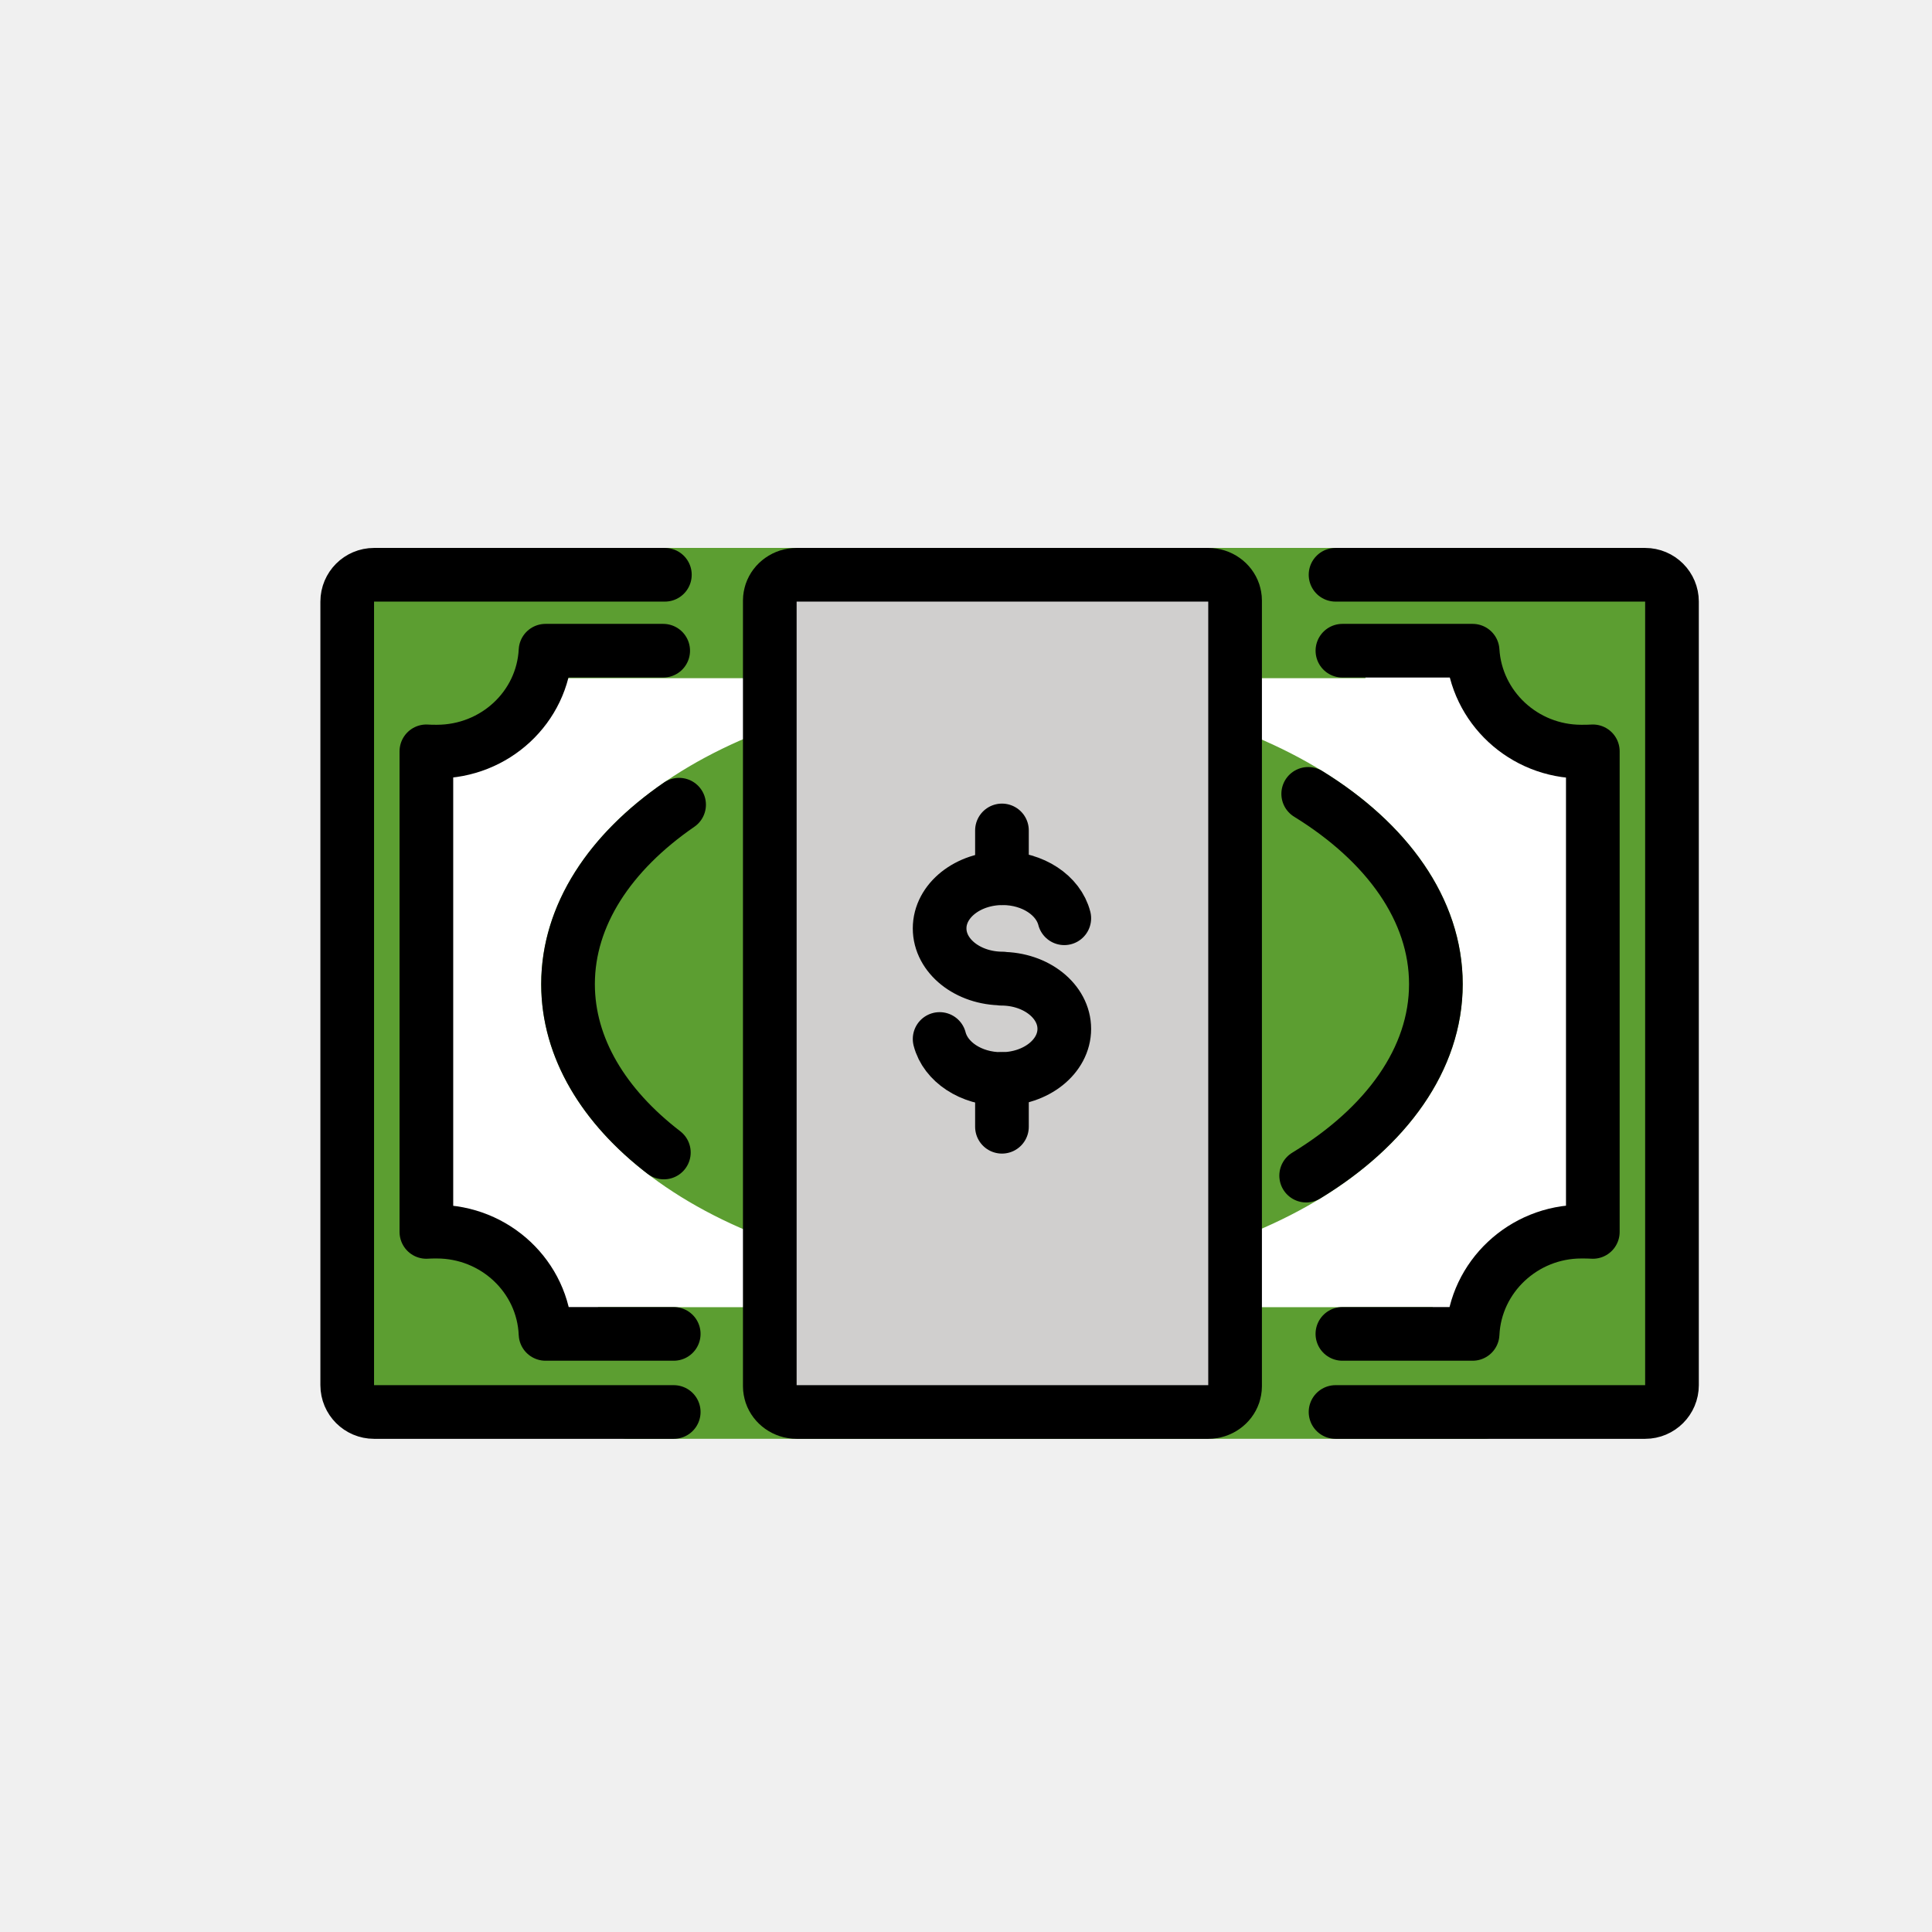
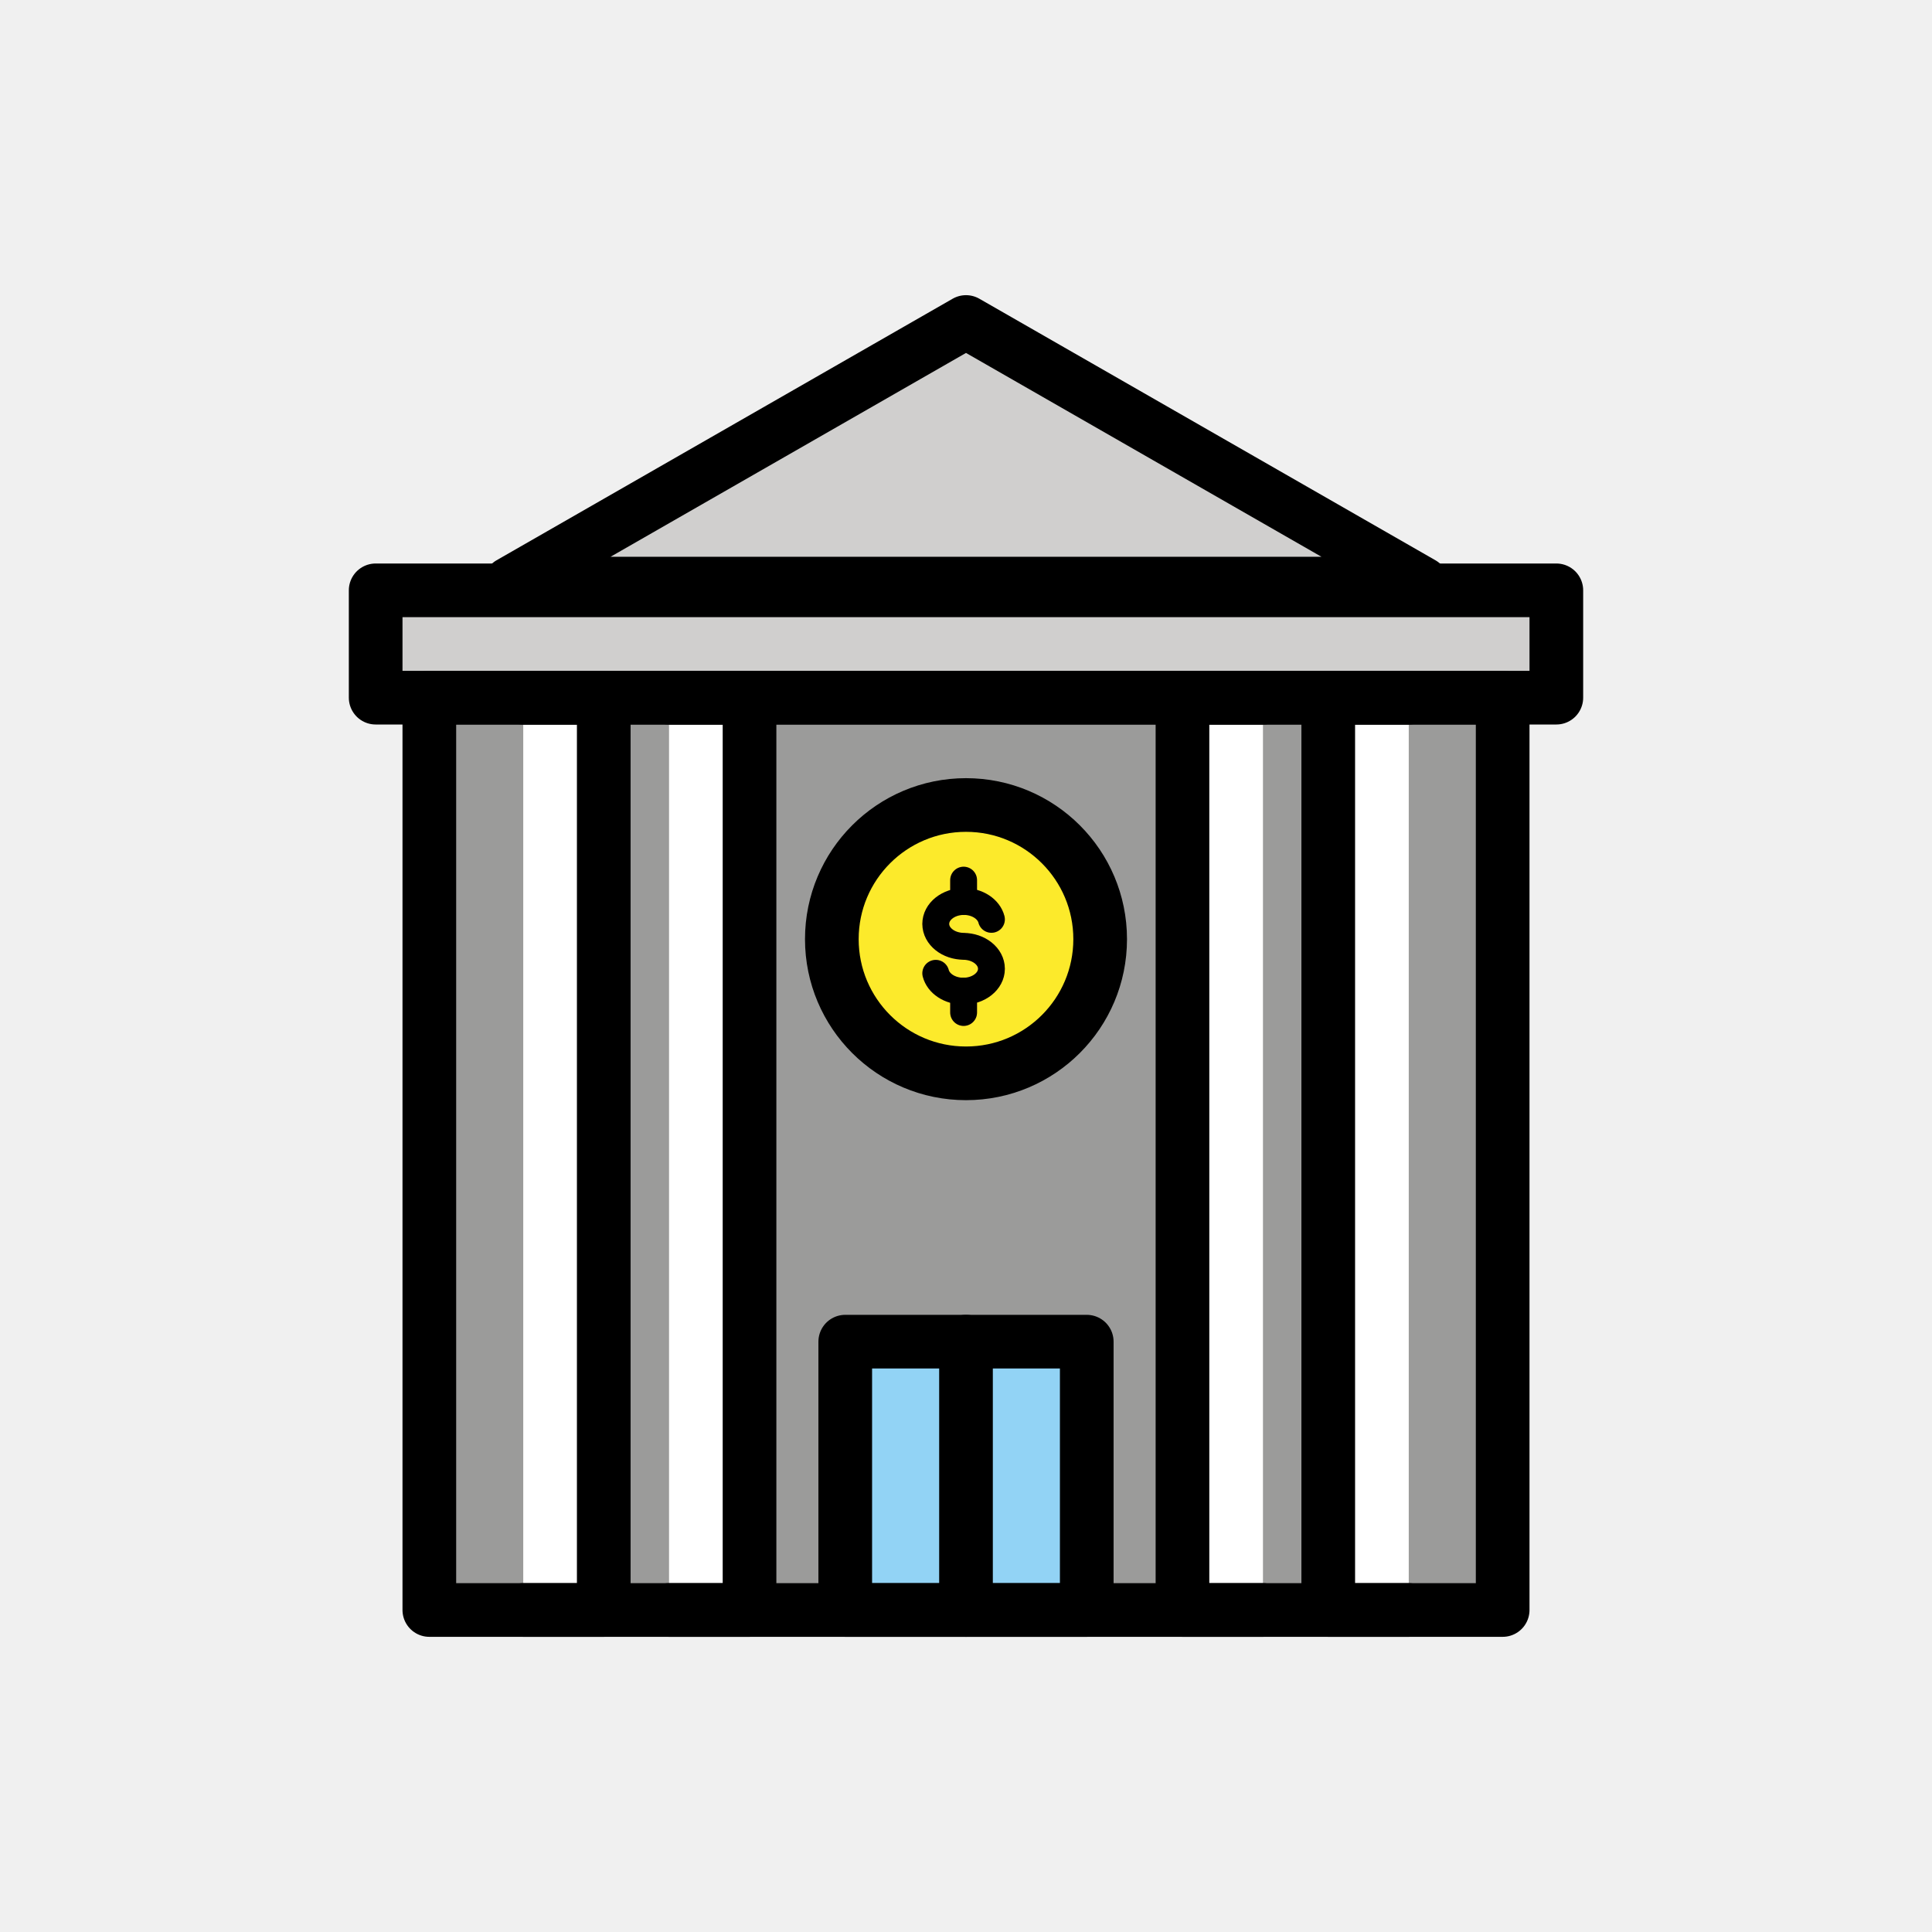
- <svg xmlns="http://www.w3.org/2000/svg" id="emoji" viewBox="0 0 72 72">
+ <svg xmlns="http://www.w3.org/2000/svg" id="emoji" viewBox="0 0 72 72" version="1.1">
  <g id="color">
-     <rect x="14.639" y="23.038" width="46.414" height="27.88" fill="#FFFFFF" stroke="none" />
-     <rect x="22.285" y="48.715" width="31.11" height="2.938" fill="#5C9E31" stroke="none" />
-     <rect x="19.777" y="22.336" width="31.11" height="2.938" fill="#5C9E31" stroke="none" />
-     <path fill="#5C9E31" stroke="none" d="M59.36,20.73v0.61H56.3c-0.04-0.51-0.47-0.92-0.99-0.92H23.4c-0.52,0-0.95,0.41-0.99,0.92h-8.89v0.66 h-0.58v30.62h9.46c0,0.55,0.45,1,1,1h31.91c0.55,0,1-0.45,1-1h6v-31.89H59.36z M59.36,45.91c-0.13-0.01-0.28-0.01-0.43-0.01 c-2.15,0-3.95,1.68-4.05,3.81H20.33c-0.09-2.13-1.88-3.81-4.05-3.81c-0.14,0-0.27,0-0.39,0.01v-17.91 c0.12,0.01,0.25,0.01,0.39,0.01c2.16,0,3.94-1.65,4.05-3.76h34.55c0.13,2.11,1.91,3.76,4.05,3.76c0.15,0,0.3,0,0.43-0.01V45.91z" />
-     <ellipse cx="37.34" cy="36.676" rx="16.171" ry="10.009" fill="#5C9E31" stroke="#5C9E31" stroke-miterlimit="10" stroke-width="2" />
-     <path fill="#D0CFCE" stroke="none" stroke-linecap="round" stroke-linejoin="round" stroke-miterlimit="10" stroke-width="2" d="M46.028,22.378v29.285c0,0.105-0.02,0.201-0.05,0.297c-0.13,0.383-0.51,0.661-0.95,0.661h-15.34 c-0.44,0-0.82-0.278-0.95-0.661c-0.03-0.096-0.05-0.192-0.05-0.297V22.378c0-0.105,0.02-0.201,0.05-0.297 c0.13-0.383,0.51-0.661,0.95-0.661h15.34c0.44,0,0.82,0.278,0.95,0.661C46.008,22.177,46.028,22.273,46.028,22.378z" />
-     <path fill="#5C9E31" stroke="none" stroke-linecap="round" stroke-miterlimit="10" stroke-width="2" d="M48.753,29.585 c2.939,1.812,4.758,4.32,4.758,7.09c0,2.794-1.85,5.321-4.834,7.137" />
-     <path fill="#5C9E31" stroke="none" stroke-linecap="round" stroke-miterlimit="10" stroke-width="2" d="M24.74,42.95 c-2.234-1.716-3.571-3.899-3.571-6.274c0-2.57,1.565-4.915,4.139-6.687" />
+     <rect x="16" y="26" width="40" height="34" fill="#9B9B9A" />
+     <rect x="14" y="22" width="44" height="4" fill="#D0CFCE" />
+     <polyline fill="#FFFFFF" points="19.5,26 21.552,26 21.552,60 19.5,60" />
+     <polyline fill="#FFFFFF" points="24.933,26 26.971,26 26.971,60 24.933,60" />
+     <polyline fill="#FFFFFF" points="47.067,60 45.018,60 45.018,26 47.067,26" />
+     <polyline fill="#FFFFFF" points="52.5,60 50.482,60 50.482,26 52.5,26" />
+     <polygon fill="#D0CFCE" points="36,12 19,22 53,22" />
+     <rect x="31.5" y="50" width="9" height="10" fill="#92D3F5" />
+     <circle cx="36" cy="35" r="5" fill="#FCEA2B" />
+     <path fill="none" stroke="#F4AA41" stroke-linecap="round" stroke-linejoin="round" stroke-miterlimit="10" d="M36.948,34.262 c-0.098-0.38-0.52-0.666-1.027-0.666l0,0c-0.579,0-1.048,0.374-1.048,0.835c0,0.461,0.469,0.835,1.048,0.835 L35.9,35.268c0.579,0,1.048,0.374,1.048,0.835c0,0.461-0.469,0.835-1.048,0.835l0,0 c-0.507,0-0.929-0.286-1.027-0.666" />
+     <line x1="35.911" x2="35.911" y1="33.596" y2="32.8" fill="none" stroke="#F4AA41" stroke-linecap="round" stroke-linejoin="round" stroke-miterlimit="10" />
+     <line x1="35.911" x2="35.911" y1="37.733" y2="36.938" fill="none" stroke="#F4AA41" stroke-linecap="round" stroke-linejoin="round" stroke-miterlimit="10" />
  </g>
  <g id="hair" />
  <g id="skin" />
  <g id="skin-shadow" />
  <g id="line">
-     <path fill="none" stroke="#000000" stroke-linecap="round" stroke-linejoin="round" stroke-miterlimit="10" stroke-width="2" d="M50.028,24.25H54.88c0.13,2.11,1.91,3.76,4.05,3.76c0.15,0,0.3,0,0.43-0.01v17.91c-0.13-0.01-0.28-0.01-0.43-0.01 c-2.15,0-3.95,1.68-4.05,3.81h-4.853 M25.108,49.71H23.34h-3.01c-0.09-2.13-1.88-3.81-4.05-3.81c-0.14,0-0.27,0-0.39,0.01 v-17.91c0.12,0.01,0.25,0.01,0.39,0.01c2.16,0,3.94-1.65,4.05-3.76h4.385" />
-     <path fill="none" stroke="#000000" stroke-linecap="round" stroke-linejoin="round" stroke-miterlimit="10" stroke-width="2" d="M46.028,22.378v29.285c0,0.105-0.02,0.201-0.05,0.297c-0.13,0.383-0.51,0.661-0.95,0.661h-15.34 c-0.44,0-0.82-0.278-0.95-0.661c-0.03-0.096-0.05-0.192-0.05-0.297V22.378c0-0.105,0.02-0.201,0.05-0.297 c0.13-0.383,0.51-0.661,0.95-0.661h15.34c0.44,0,0.82,0.278,0.95,0.661C46.008,22.177,46.028,22.273,46.028,22.378z" />
-     <path fill="none" stroke="#000000" stroke-linecap="round" stroke-linejoin="round" stroke-miterlimit="10" stroke-width="2" d="M25.108,52.621H13.94c-0.552,0-1-0.448-1-1V22.42c0-0.552,0.448-1,1-1h10.838" />
-     <path fill="none" stroke="#000000" stroke-linecap="round" stroke-linejoin="round" stroke-miterlimit="10" stroke-width="2" d="M49.772,21.42H61.31c0.552,0,1,0.448,1,1v29.201c0,0.552-0.448,1-1,1H49.772" />
-     <path fill="none" stroke="#000000" stroke-linecap="round" stroke-miterlimit="10" stroke-width="2" d="M48.753,29.585 c2.939,1.812,4.758,4.32,4.758,7.09c0,2.794-1.85,5.321-4.834,7.137" />
-     <path fill="none" stroke="#000000" stroke-linecap="round" stroke-miterlimit="10" stroke-width="2" d="M24.74,42.95 c-2.234-1.716-3.571-3.899-3.571-6.274c0-2.57,1.565-4.915,4.139-6.687" />
-     <path fill="none" stroke="#000000" stroke-linecap="round" stroke-linejoin="round" stroke-miterlimit="10" stroke-width="2" d="M39.663,34.221c-0.219-0.851-1.165-1.492-2.299-1.492h-0c-1.296,0-2.347,0.837-2.347,1.869 s1.051,1.869,2.347,1.869l-0.048,0.007c1.296,0,2.347,0.837,2.347,1.869c0,1.032-1.051,1.869-2.347,1.869l0,0 c-1.134,0-2.08-0.64-2.299-1.492" />
-     <line x1="37.34" x2="37.34" y1="32.729" y2="30.948" fill="none" stroke="#000000" stroke-linecap="round" stroke-linejoin="round" stroke-miterlimit="10" stroke-width="2" />
-     <line x1="37.34" x2="37.34" y1="41.991" y2="40.21" fill="none" stroke="#000000" stroke-linecap="round" stroke-linejoin="round" stroke-miterlimit="10" stroke-width="2" />
+     <rect x="16" y="26" width="40" height="34" fill="none" stroke="#000000" stroke-linecap="round" stroke-linejoin="round" stroke-miterlimit="10" stroke-width="2" />
+     <rect x="14" y="22" width="44" height="4" fill="none" stroke="#000000" stroke-linecap="round" stroke-linejoin="round" stroke-miterlimit="10" stroke-width="2" />
+     <polyline fill="none" stroke="#000000" stroke-linecap="round" stroke-linejoin="round" stroke-miterlimit="10" stroke-width="2" points="19.5,26 22.5,26 22.5,60 19.5,60" />
+     <polyline fill="none" stroke="#000000" stroke-linecap="round" stroke-linejoin="round" stroke-miterlimit="10" stroke-width="2" points="24.933,26 27.933,26 27.933,60 24.933,60" />
+     <polyline fill="none" stroke="#000000" stroke-linecap="round" stroke-linejoin="round" stroke-miterlimit="10" stroke-width="2" points="47.067,60 44.067,60 44.067,26 47.067,26" />
+     <polyline fill="none" stroke="#000000" stroke-linecap="round" stroke-linejoin="round" stroke-miterlimit="10" stroke-width="2" points="52.5,60 49.5,60 49.5,26 52.5,26" />
+     <polygon fill="none" stroke="#000000" stroke-linecap="round" stroke-linejoin="round" stroke-miterlimit="10" stroke-width="2" points="36,12 19,21.749 53,21.749" />
+     <rect x="31.5" y="50" width="9" height="10" fill="none" stroke="#000000" stroke-linecap="round" stroke-linejoin="round" stroke-miterlimit="10" stroke-width="2" />
+     <line x1="36" x2="36" y1="60" y2="50" fill="none" stroke="#000000" stroke-linecap="round" stroke-linejoin="round" stroke-miterlimit="10" stroke-width="2" />
+     <circle cx="36" cy="35" r="5" fill="none" stroke="#000000" stroke-miterlimit="10" stroke-width="2" />
+     <path fill="none" stroke="#000000" stroke-linecap="round" stroke-linejoin="round" stroke-miterlimit="10" d="M36.948,34.262 c-0.098-0.38-0.52-0.666-1.027-0.666l0,0c-0.579,0-1.048,0.374-1.048,0.835c0,0.461,0.469,0.835,1.048,0.835 L35.9,35.268c0.579,0,1.048,0.374,1.048,0.835c0,0.461-0.469,0.835-1.048,0.835l0,0 c-0.507,0-0.929-0.286-1.027-0.666" />
+     <line x1="35.911" x2="35.911" y1="33.596" y2="32.8" fill="none" stroke="#000000" stroke-linecap="round" stroke-linejoin="round" stroke-miterlimit="10" />
+     <line x1="35.911" x2="35.911" y1="37.733" y2="36.938" fill="none" stroke="#000000" stroke-linecap="round" stroke-linejoin="round" stroke-miterlimit="10" />
  </g>
</svg>
